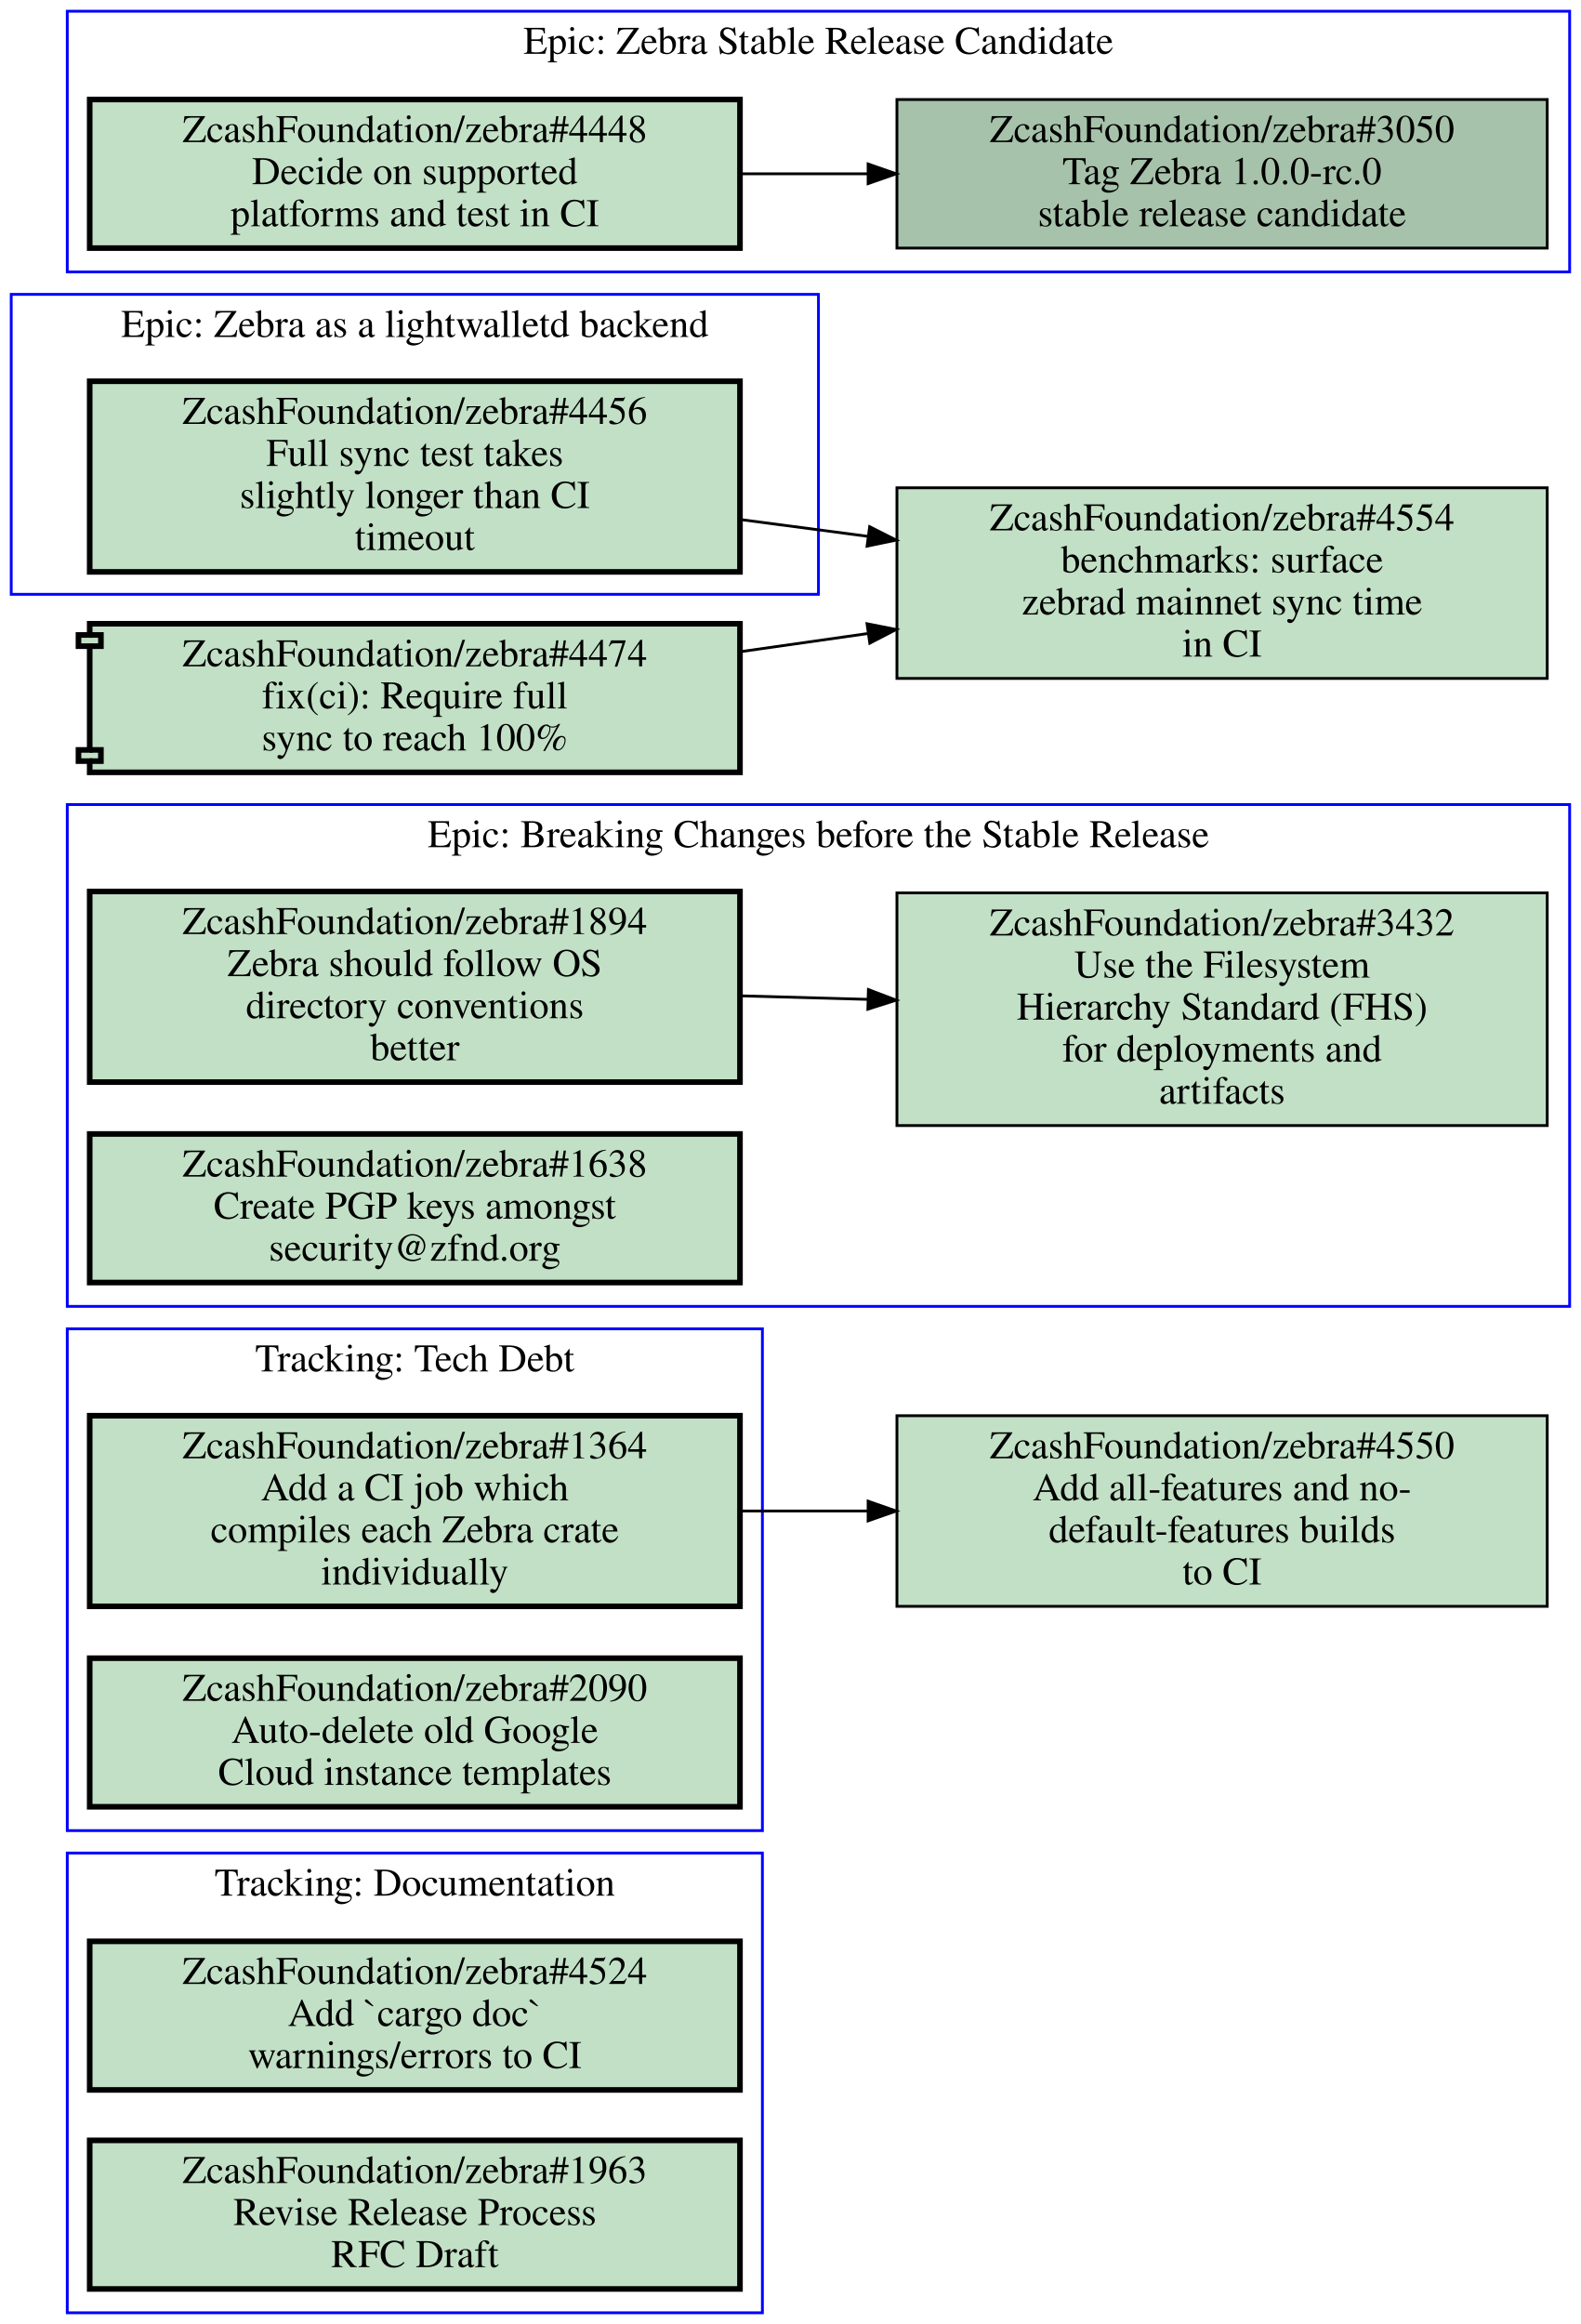
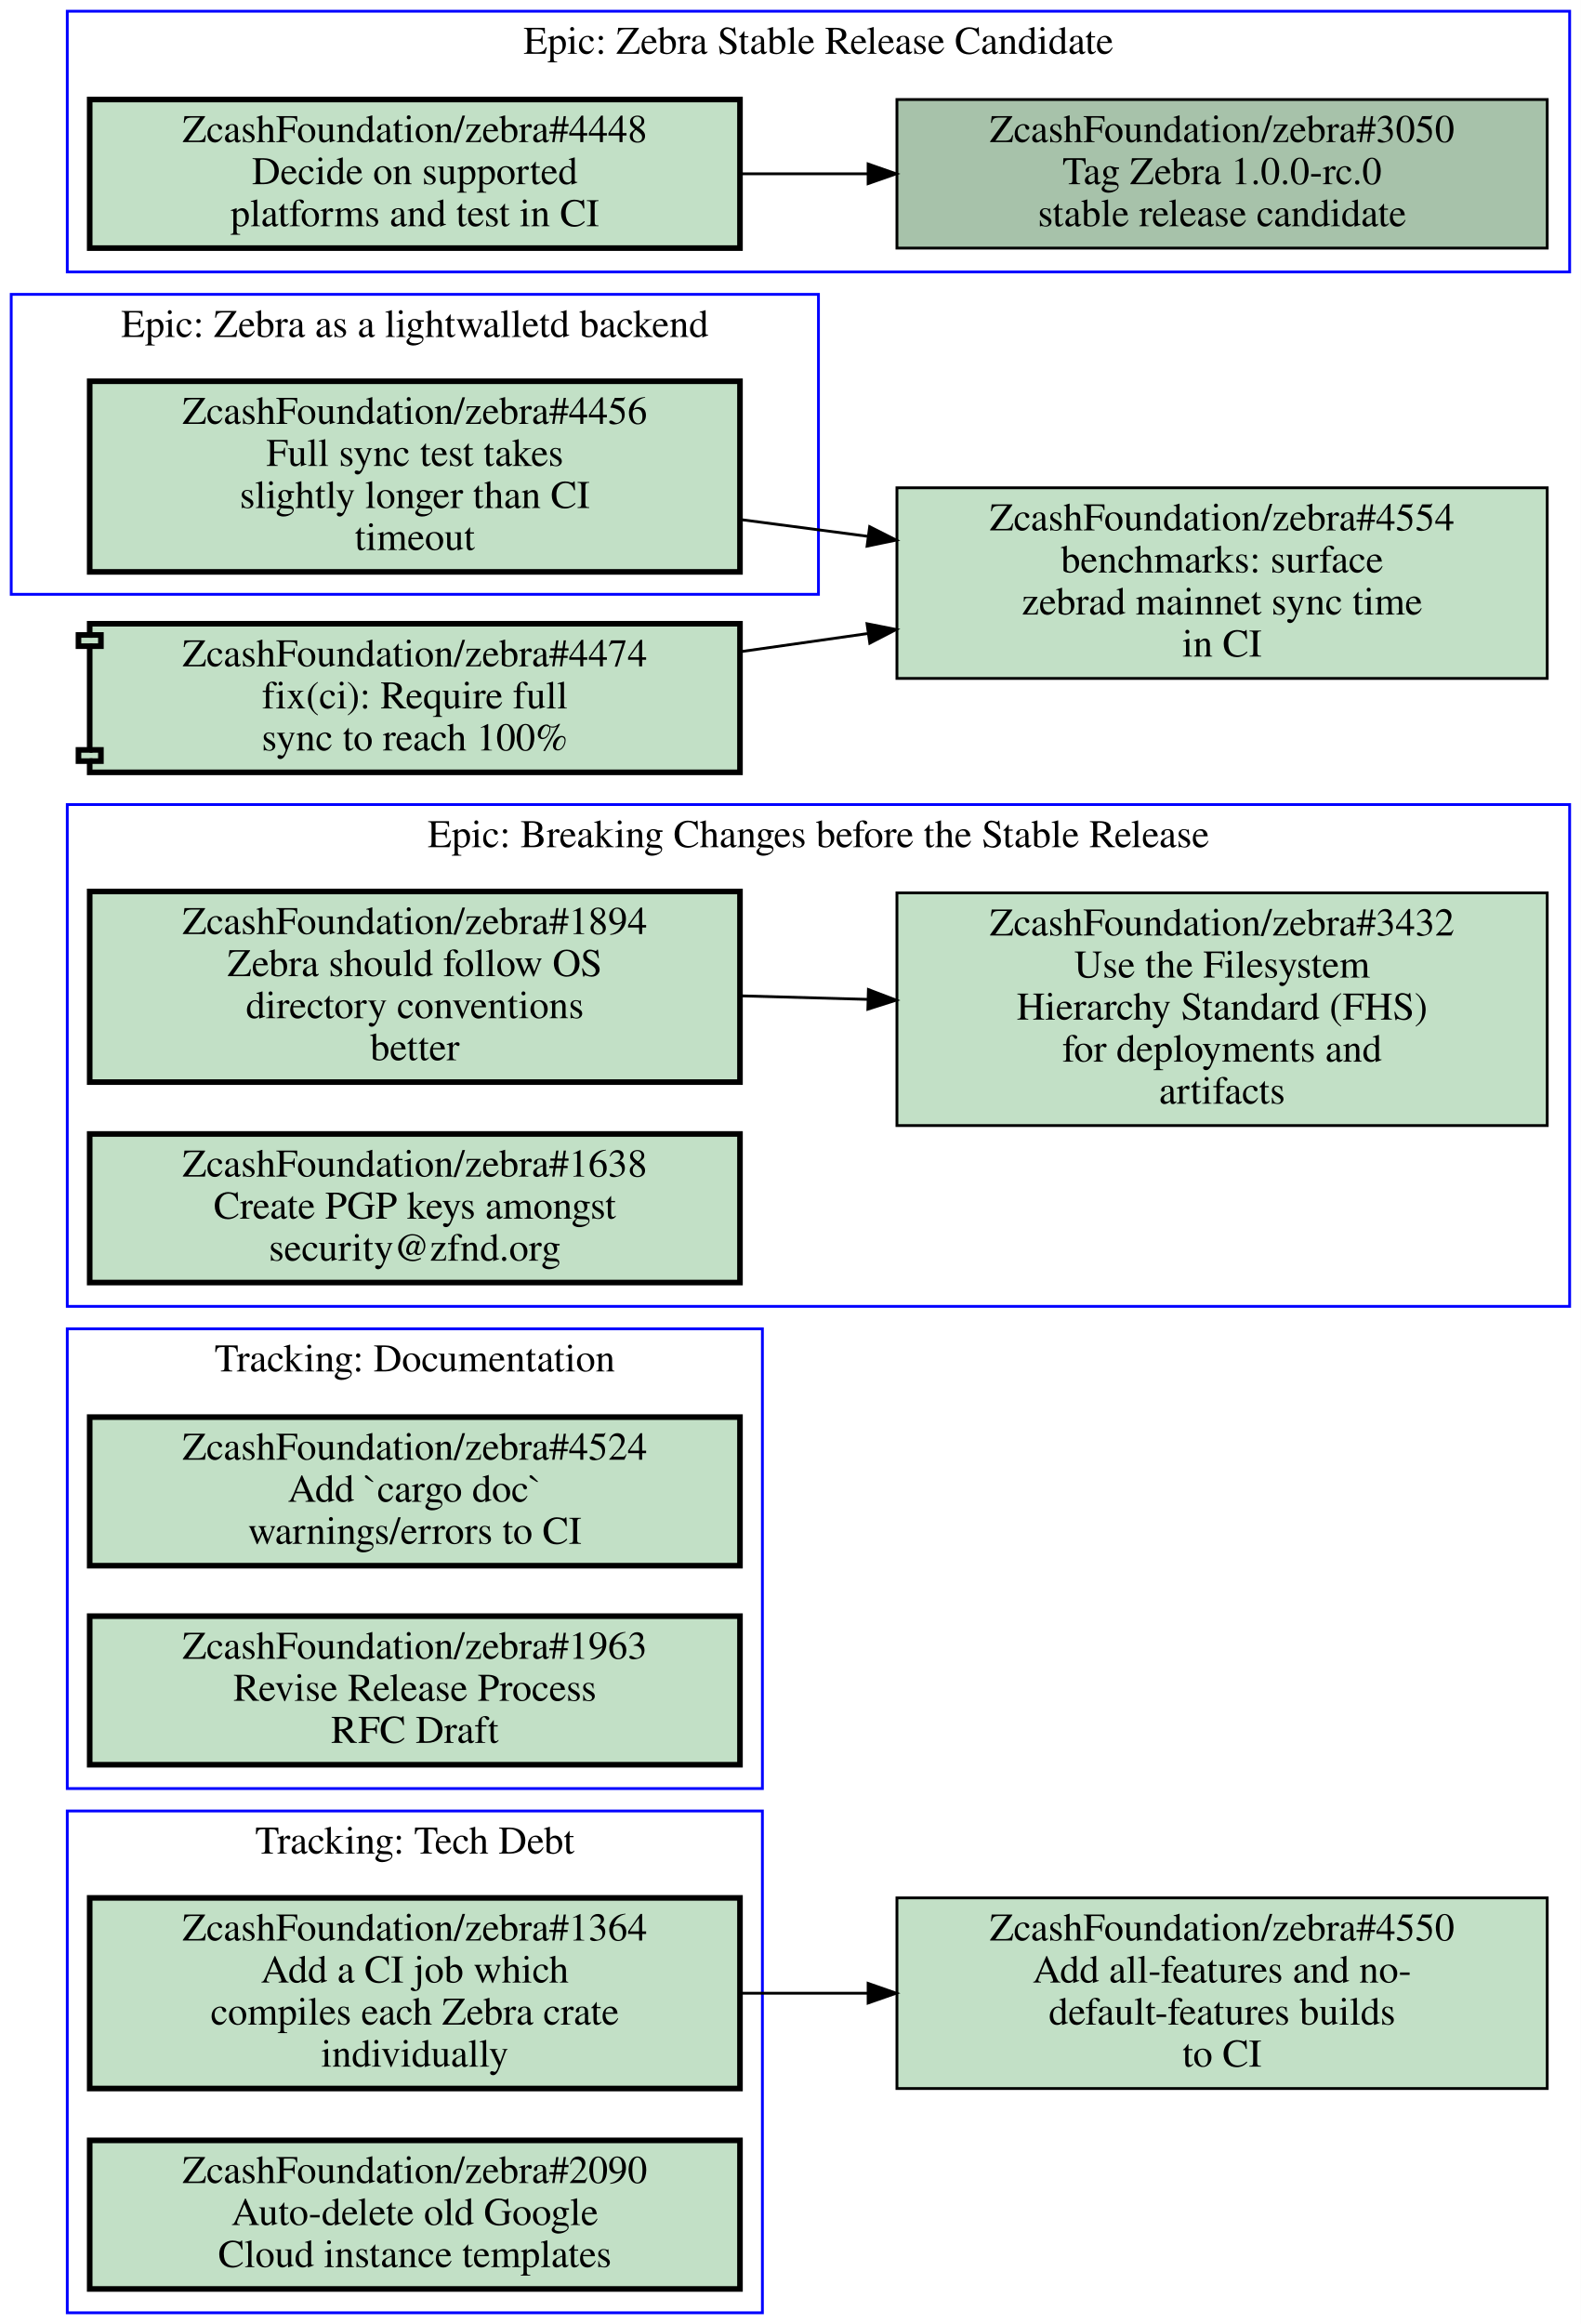
<svg xmlns="http://www.w3.org/2000/svg" xmlns:xlink="http://www.w3.org/1999/xlink" width="564pt" height="829pt" viewBox="0.00 0.00 564.00 829.00">
  <g id="graph0" class="graph" transform="scale(1 1) rotate(0) translate(4 825)">
    <polygon fill="#ffffff" stroke="transparent" points="-4,4 -4,-825 560,-825 560,4 -4,4" />
    <g id="clust1" class="cluster">
      <polygon fill="none" stroke="#0000ff" points="0,-613 0,-720 288,-720 288,-613 0,-613" />
      <text text-anchor="middle" x="144" y="-704.8" font-family="Times,serif" font-size="14.00" fill="#000000">Epic: Zebra as a lightwalletd backend</text>
    </g>
    <g id="clust2" class="cluster">
      <polygon fill="none" stroke="#0000ff" points="20,-359 20,-538 556,-538 556,-359 20,-359" />
      <text text-anchor="middle" x="288" y="-522.8" font-family="Times,serif" font-size="14.00" fill="#000000">Epic: Breaking Changes before the Stable Release</text>
    </g>
    <g id="clust3" class="cluster">
+       <polygon fill="none" stroke="#0000ff" points="20,-187 20,-351 268,-351 268,-187 20,-187" />
+       <text text-anchor="middle" x="144" y="-335.8" font-family="Times,serif" font-size="14.00" fill="#000000">Tracking: Documentation</text>
+     </g>
+     <g id="clust4" class="cluster">
      <polygon fill="none" stroke="#0000ff" points="20,-728 20,-821 556,-821 556,-728 20,-728" />
      <text text-anchor="middle" x="288" y="-805.8" font-family="Times,serif" font-size="14.00" fill="#000000">Epic: Zebra Stable Release Candidate</text>
    </g>
-     <g id="clust4" class="cluster">
-       <polygon fill="none" stroke="#0000ff" points="20,0 20,-164 268,-164 268,0 20,0" />
-       <text text-anchor="middle" x="144" y="-148.8" font-family="Times,serif" font-size="14.00" fill="#000000">Tracking: Documentation</text>
-     </g>
    <g id="clust5" class="cluster">
-       <polygon fill="none" stroke="#0000ff" points="20,-172 20,-351 268,-351 268,-172 20,-172" />
-       <text text-anchor="middle" x="144" y="-335.8" font-family="Times,serif" font-size="14.00" fill="#000000">Tracking: Tech Debt</text>
+       <polygon fill="none" stroke="#0000ff" points="20,0 20,-179 268,-179 268,0 20,0" />
+       <text text-anchor="middle" x="144" y="-163.8" font-family="Times,serif" font-size="14.00" fill="#000000">Tracking: Tech Debt</text>
    </g>
    <g id="node1" class="node open">
      <g id="a_node1">
        <a xlink:href="https://github.com/ZcashFoundation/zebra/issues/4456" xlink:title="ZcashFoundation/zebra#4456&#10;Full sync test takes&#10;slightly longer than CI&#10;timeout" target="_blank">
          <polygon fill="#c2e0c6" stroke="#000000" stroke-width="2" points="260,-689 28,-689 28,-621 260,-621 260,-689" />
          <text text-anchor="middle" x="144" y="-673.8" font-family="Times,serif" font-size="14.00" fill="#000000">ZcashFoundation/zebra#4456</text>
          <text text-anchor="middle" x="144" y="-658.8" font-family="Times,serif" font-size="14.00" fill="#000000">Full sync test takes</text>
          <text text-anchor="middle" x="144" y="-643.8" font-family="Times,serif" font-size="14.00" fill="#000000">slightly longer than CI</text>
          <text text-anchor="middle" x="144" y="-628.8" font-family="Times,serif" font-size="14.00" fill="#000000">timeout</text>
        </a>
      </g>
    </g>
    <g id="node12" class="node open">
      <g id="a_node12">
        <a xlink:href="https://github.com/ZcashFoundation/zebra/issues/4554" xlink:title="ZcashFoundation/zebra#4554&#10;benchmarks: surface&#10;zebrad mainnet sync time&#10;in CI" target="_blank">
          <polygon fill="#c2e0c6" stroke="#000000" points="548,-651 316,-651 316,-583 548,-583 548,-651" />
          <text text-anchor="middle" x="432" y="-635.8" font-family="Times,serif" font-size="14.00" fill="#000000">ZcashFoundation/zebra#4554</text>
          <text text-anchor="middle" x="432" y="-620.8" font-family="Times,serif" font-size="14.00" fill="#000000">benchmarks: surface</text>
          <text text-anchor="middle" x="432" y="-605.8" font-family="Times,serif" font-size="14.00" fill="#000000">zebrad mainnet sync time</text>
          <text text-anchor="middle" x="432" y="-590.8" font-family="Times,serif" font-size="14.00" fill="#000000">in CI</text>
        </a>
      </g>
    </g>
    <g id="edge4" class="edge">
      <path fill="none" stroke="#000000" d="M260.31,-639.65C275.15,-637.7 290.4,-635.68 305.39,-633.71" />
      <polygon fill="#000000" stroke="#000000" points="306.267,-637.124 315.72,-632.34 305.347,-630.185 306.267,-637.124" />
    </g>
    <g id="node2" class="node open">
      <g id="a_node2">
        <a xlink:href="https://github.com/ZcashFoundation/zebra/issues/1894" xlink:title="ZcashFoundation/zebra#1894&#10;Zebra should follow OS&#10;directory conventions&#10;better" target="_blank">
          <polygon fill="#c2e0c6" stroke="#000000" stroke-width="2" points="260,-507 28,-507 28,-439 260,-439 260,-507" />
          <text text-anchor="middle" x="144" y="-491.8" font-family="Times,serif" font-size="14.00" fill="#000000">ZcashFoundation/zebra#1894</text>
          <text text-anchor="middle" x="144" y="-476.8" font-family="Times,serif" font-size="14.00" fill="#000000">Zebra should follow OS</text>
          <text text-anchor="middle" x="144" y="-461.8" font-family="Times,serif" font-size="14.00" fill="#000000">directory conventions</text>
          <text text-anchor="middle" x="144" y="-446.8" font-family="Times,serif" font-size="14.00" fill="#000000">better</text>
        </a>
      </g>
    </g>
    <g id="node3" class="node open">
      <g id="a_node3">
        <a xlink:href="https://github.com/ZcashFoundation/zebra/issues/3432" xlink:title="ZcashFoundation/zebra#3432&#10;Use the Filesystem&#10;Hierarchy Standard (FHS)&#10;for deployments and&#10;artifacts" target="_blank">
          <polygon fill="#c2e0c6" stroke="#000000" points="548,-506.5 316,-506.5 316,-423.5 548,-423.5 548,-506.5" />
          <text text-anchor="middle" x="432" y="-491.3" font-family="Times,serif" font-size="14.00" fill="#000000">ZcashFoundation/zebra#3432</text>
          <text text-anchor="middle" x="432" y="-476.3" font-family="Times,serif" font-size="14.00" fill="#000000">Use the Filesystem</text>
          <text text-anchor="middle" x="432" y="-461.3" font-family="Times,serif" font-size="14.00" fill="#000000">Hierarchy Standard (FHS)</text>
          <text text-anchor="middle" x="432" y="-446.3" font-family="Times,serif" font-size="14.00" fill="#000000">for deployments and</text>
          <text text-anchor="middle" x="432" y="-431.3" font-family="Times,serif" font-size="14.00" fill="#000000">artifacts</text>
        </a>
      </g>
    </g>
    <g id="edge1" class="edge">
      <path fill="none" stroke="#000000" d="M260.31,-469.77C275.15,-469.36 290.4,-468.93 305.39,-468.52" />
      <polygon fill="#000000" stroke="#000000" points="305.822,-472.009 315.72,-468.23 305.626,-465.012 305.822,-472.009" />
    </g>
    <g id="node4" class="node open">
      <g id="a_node4">
        <a xlink:href="https://github.com/ZcashFoundation/zebra/issues/1638" xlink:title="ZcashFoundation/zebra#1638&#10;Create PGP keys amongst&#10;security@zfnd.org" target="_blank">
          <polygon fill="#c2e0c6" stroke="#000000" stroke-width="2" points="260,-420.5 28,-420.5 28,-367.5 260,-367.5 260,-420.5" />
          <text text-anchor="middle" x="144" y="-405.3" font-family="Times,serif" font-size="14.00" fill="#000000">ZcashFoundation/zebra#1638</text>
          <text text-anchor="middle" x="144" y="-390.3" font-family="Times,serif" font-size="14.00" fill="#000000">Create PGP keys amongst</text>
          <text text-anchor="middle" x="144" y="-375.3" font-family="Times,serif" font-size="14.00" fill="#000000">security@zfnd.org</text>
        </a>
      </g>
    </g>
    <g id="node5" class="node open">
      <g id="a_node5">
+         <a xlink:href="https://github.com/ZcashFoundation/zebra/issues/4524" xlink:title="ZcashFoundation/zebra#4524&#10;Add `cargo doc`&#10;warnings/errors to CI" target="_blank">
+           <polygon fill="#c2e0c6" stroke="#000000" stroke-width="2" points="260,-319.5 28,-319.5 28,-266.5 260,-266.5 260,-319.5" />
+           <text text-anchor="middle" x="144" y="-304.3" font-family="Times,serif" font-size="14.00" fill="#000000">ZcashFoundation/zebra#4524</text>
+           <text text-anchor="middle" x="144" y="-289.3" font-family="Times,serif" font-size="14.00" fill="#000000">Add `cargo doc`</text>
+           <text text-anchor="middle" x="144" y="-274.3" font-family="Times,serif" font-size="14.00" fill="#000000">warnings/errors to CI</text>
+         </a>
+       </g>
+     </g>
+     <g id="node6" class="node open">
+       <g id="a_node6">
+         <a xlink:href="https://github.com/ZcashFoundation/zebra/issues/1963" xlink:title="ZcashFoundation/zebra#1963&#10;Revise Release Process&#10;RFC Draft" target="_blank">
+           <polygon fill="#c2e0c6" stroke="#000000" stroke-width="2" points="260,-248.5 28,-248.5 28,-195.5 260,-195.5 260,-248.5" />
+           <text text-anchor="middle" x="144" y="-233.3" font-family="Times,serif" font-size="14.00" fill="#000000">ZcashFoundation/zebra#1963</text>
+           <text text-anchor="middle" x="144" y="-218.3" font-family="Times,serif" font-size="14.00" fill="#000000">Revise Release Process</text>
+           <text text-anchor="middle" x="144" y="-203.3" font-family="Times,serif" font-size="14.00" fill="#000000">RFC Draft</text>
+         </a>
+       </g>
+     </g>
+     <g id="node7" class="node open">
+       <g id="a_node7">
        <a xlink:href="https://github.com/ZcashFoundation/zebra/issues/3050" xlink:title="ZcashFoundation/zebra#3050&#10;Tag Zebra 1.0.0-rc.0&#10;stable release candidate" target="_blank">
          <polygon fill="#a7c2aa" stroke="#000000" points="548,-789.5 316,-789.5 316,-736.5 548,-736.5 548,-789.5" />
          <text text-anchor="middle" x="432" y="-774.3" font-family="Times,serif" font-size="14.00" fill="#000000">ZcashFoundation/zebra#3050</text>
          <text text-anchor="middle" x="432" y="-759.3" font-family="Times,serif" font-size="14.00" fill="#000000">Tag Zebra 1.0.0-rc.0</text>
          <text text-anchor="middle" x="432" y="-744.3" font-family="Times,serif" font-size="14.00" fill="#000000">stable release candidate</text>
        </a>
      </g>
    </g>
-     <g id="node6" class="node open">
-       <g id="a_node6">
+     <g id="node8" class="node open">
+       <g id="a_node8">
        <a xlink:href="https://github.com/ZcashFoundation/zebra/issues/4448" xlink:title="ZcashFoundation/zebra#4448&#10;Decide on supported&#10;platforms and test in CI" target="_blank">
          <polygon fill="#c2e0c6" stroke="#000000" stroke-width="2" points="260,-789.5 28,-789.5 28,-736.5 260,-736.5 260,-789.5" />
          <text text-anchor="middle" x="144" y="-774.3" font-family="Times,serif" font-size="14.00" fill="#000000">ZcashFoundation/zebra#4448</text>
          <text text-anchor="middle" x="144" y="-759.3" font-family="Times,serif" font-size="14.00" fill="#000000">Decide on supported</text>
          <text text-anchor="middle" x="144" y="-744.3" font-family="Times,serif" font-size="14.00" fill="#000000">platforms and test in CI</text>
        </a>
      </g>
    </g>
    <g id="edge2" class="edge">
      <path fill="none" stroke="#000000" d="M260.31,-763C275.15,-763 290.4,-763 305.39,-763" />
      <polygon fill="#000000" stroke="#000000" points="305.72,-766.5 315.72,-763 305.72,-759.5 305.72,-766.5" />
    </g>
-     <g id="node7" class="node open">
-       <g id="a_node7">
-         <a xlink:href="https://github.com/ZcashFoundation/zebra/issues/4524" xlink:title="ZcashFoundation/zebra#4524&#10;Add `cargo doc`&#10;warnings/errors to CI" target="_blank">
-           <polygon fill="#c2e0c6" stroke="#000000" stroke-width="2" points="260,-132.5 28,-132.5 28,-79.5 260,-79.5 260,-132.5" />
-           <text text-anchor="middle" x="144" y="-117.3" font-family="Times,serif" font-size="14.00" fill="#000000">ZcashFoundation/zebra#4524</text>
-           <text text-anchor="middle" x="144" y="-102.3" font-family="Times,serif" font-size="14.00" fill="#000000">Add `cargo doc`</text>
-           <text text-anchor="middle" x="144" y="-87.3" font-family="Times,serif" font-size="14.00" fill="#000000">warnings/errors to CI</text>
-         </a>
-       </g>
-     </g>
-     <g id="node8" class="node open">
-       <g id="a_node8">
-         <a xlink:href="https://github.com/ZcashFoundation/zebra/issues/1963" xlink:title="ZcashFoundation/zebra#1963&#10;Revise Release Process&#10;RFC Draft" target="_blank">
-           <polygon fill="#c2e0c6" stroke="#000000" stroke-width="2" points="260,-61.5 28,-61.5 28,-8.5 260,-8.5 260,-61.5" />
-           <text text-anchor="middle" x="144" y="-46.3" font-family="Times,serif" font-size="14.00" fill="#000000">ZcashFoundation/zebra#1963</text>
-           <text text-anchor="middle" x="144" y="-31.3" font-family="Times,serif" font-size="14.00" fill="#000000">Revise Release Process</text>
-           <text text-anchor="middle" x="144" y="-16.3" font-family="Times,serif" font-size="14.00" fill="#000000">RFC Draft</text>
-         </a>
-       </g>
-     </g>
    <g id="node9" class="node open">
      <g id="a_node9">
        <a xlink:href="https://github.com/ZcashFoundation/zebra/issues/1364" xlink:title="ZcashFoundation/zebra#1364&#10;Add a CI job which&#10;compiles each Zebra crate&#10;individually" target="_blank">
-           <polygon fill="#c2e0c6" stroke="#000000" stroke-width="2" points="260,-320 28,-320 28,-252 260,-252 260,-320" />
-           <text text-anchor="middle" x="144" y="-304.8" font-family="Times,serif" font-size="14.00" fill="#000000">ZcashFoundation/zebra#1364</text>
-           <text text-anchor="middle" x="144" y="-289.8" font-family="Times,serif" font-size="14.00" fill="#000000">Add a CI job which</text>
-           <text text-anchor="middle" x="144" y="-274.8" font-family="Times,serif" font-size="14.00" fill="#000000">compiles each Zebra crate</text>
-           <text text-anchor="middle" x="144" y="-259.8" font-family="Times,serif" font-size="14.00" fill="#000000">individually</text>
+           <polygon fill="#c2e0c6" stroke="#000000" stroke-width="2" points="260,-148 28,-148 28,-80 260,-80 260,-148" />
+           <text text-anchor="middle" x="144" y="-132.8" font-family="Times,serif" font-size="14.00" fill="#000000">ZcashFoundation/zebra#1364</text>
+           <text text-anchor="middle" x="144" y="-117.8" font-family="Times,serif" font-size="14.00" fill="#000000">Add a CI job which</text>
+           <text text-anchor="middle" x="144" y="-102.8" font-family="Times,serif" font-size="14.00" fill="#000000">compiles each Zebra crate</text>
+           <text text-anchor="middle" x="144" y="-87.8" font-family="Times,serif" font-size="14.00" fill="#000000">individually</text>
        </a>
      </g>
    </g>
    <g id="node11" class="node open">
      <g id="a_node11">
        <a xlink:href="https://github.com/ZcashFoundation/zebra/issues/4550" xlink:title="ZcashFoundation/zebra#4550&#10;Add all-features and no-&#10;default-features builds&#10;to CI" target="_blank">
-           <polygon fill="#c2e0c6" stroke="#000000" points="548,-320 316,-320 316,-252 548,-252 548,-320" />
-           <text text-anchor="middle" x="432" y="-304.8" font-family="Times,serif" font-size="14.00" fill="#000000">ZcashFoundation/zebra#4550</text>
-           <text text-anchor="middle" x="432" y="-289.8" font-family="Times,serif" font-size="14.00" fill="#000000">Add all-features and no-</text>
-           <text text-anchor="middle" x="432" y="-274.8" font-family="Times,serif" font-size="14.00" fill="#000000">default-features builds</text>
-           <text text-anchor="middle" x="432" y="-259.8" font-family="Times,serif" font-size="14.00" fill="#000000">to CI</text>
+           <polygon fill="#c2e0c6" stroke="#000000" points="548,-148 316,-148 316,-80 548,-80 548,-148" />
+           <text text-anchor="middle" x="432" y="-132.8" font-family="Times,serif" font-size="14.00" fill="#000000">ZcashFoundation/zebra#4550</text>
+           <text text-anchor="middle" x="432" y="-117.8" font-family="Times,serif" font-size="14.00" fill="#000000">Add all-features and no-</text>
+           <text text-anchor="middle" x="432" y="-102.8" font-family="Times,serif" font-size="14.00" fill="#000000">default-features builds</text>
+           <text text-anchor="middle" x="432" y="-87.8" font-family="Times,serif" font-size="14.00" fill="#000000">to CI</text>
        </a>
      </g>
    </g>
    <g id="edge3" class="edge">
-       <path fill="none" stroke="#000000" d="M260.31,-286C275.15,-286 290.4,-286 305.39,-286" />
-       <polygon fill="#000000" stroke="#000000" points="305.72,-289.5 315.72,-286 305.72,-282.5 305.72,-289.5" />
+       <path fill="none" stroke="#000000" d="M260.31,-114C275.15,-114 290.4,-114 305.39,-114" />
+       <polygon fill="#000000" stroke="#000000" points="305.72,-117.5 315.72,-114 305.72,-110.5 305.72,-117.5" />
    </g>
    <g id="node10" class="node open">
      <g id="a_node10">
        <a xlink:href="https://github.com/ZcashFoundation/zebra/issues/2090" xlink:title="ZcashFoundation/zebra#2090&#10;Auto-delete old Google&#10;Cloud instance templates" target="_blank">
-           <polygon fill="#c2e0c6" stroke="#000000" stroke-width="2" points="260,-233.5 28,-233.5 28,-180.5 260,-180.5 260,-233.5" />
-           <text text-anchor="middle" x="144" y="-218.3" font-family="Times,serif" font-size="14.00" fill="#000000">ZcashFoundation/zebra#2090</text>
-           <text text-anchor="middle" x="144" y="-203.3" font-family="Times,serif" font-size="14.00" fill="#000000">Auto-delete old Google</text>
-           <text text-anchor="middle" x="144" y="-188.3" font-family="Times,serif" font-size="14.00" fill="#000000">Cloud instance templates</text>
+           <polygon fill="#c2e0c6" stroke="#000000" stroke-width="2" points="260,-61.5 28,-61.5 28,-8.5 260,-8.5 260,-61.5" />
+           <text text-anchor="middle" x="144" y="-46.3" font-family="Times,serif" font-size="14.00" fill="#000000">ZcashFoundation/zebra#2090</text>
+           <text text-anchor="middle" x="144" y="-31.3" font-family="Times,serif" font-size="14.00" fill="#000000">Auto-delete old Google</text>
+           <text text-anchor="middle" x="144" y="-16.3" font-family="Times,serif" font-size="14.00" fill="#000000">Cloud instance templates</text>
        </a>
      </g>
    </g>
    <g id="node13" class="node open">
      <g id="a_node13">
        <a xlink:href="https://github.com/ZcashFoundation/zebra/pull/4474" xlink:title="ZcashFoundation/zebra#4474&#10;fix(ci): Require full&#10;sync to reach 100%" target="_blank">
          <polygon fill="#c2e0c6" stroke="#000000" stroke-width="2" points="260,-602.5 28,-602.5 28,-598.5 24,-598.5 24,-594.5 28,-594.5 28,-557.5 24,-557.5 24,-553.5 28,-553.5 28,-549.5 260,-549.5 260,-602.5" />
          <polyline fill="none" stroke="#000000" stroke-width="2" points="28,-598.5 32,-598.5 32,-594.5 28,-594.5 " />
          <polyline fill="none" stroke="#000000" stroke-width="2" points="28,-557.5 32,-557.5 32,-553.5 28,-553.5 " />
          <text text-anchor="middle" x="144" y="-587.3" font-family="Times,serif" font-size="14.00" fill="#000000">ZcashFoundation/zebra#4474</text>
          <text text-anchor="middle" x="144" y="-572.3" font-family="Times,serif" font-size="14.00" fill="#000000">fix(ci): Require full</text>
          <text text-anchor="middle" x="144" y="-557.3" font-family="Times,serif" font-size="14.00" fill="#000000">sync to reach 100%</text>
        </a>
      </g>
    </g>
    <g id="edge5" class="edge">
      <path fill="none" stroke="#000000" d="M260.31,-592.56C275.15,-594.67 290.4,-596.84 305.39,-598.98" />
      <polygon fill="#000000" stroke="#000000" points="305.327,-602.506 315.72,-600.45 306.313,-595.576 305.327,-602.506" />
    </g>
  </g>
</svg>
